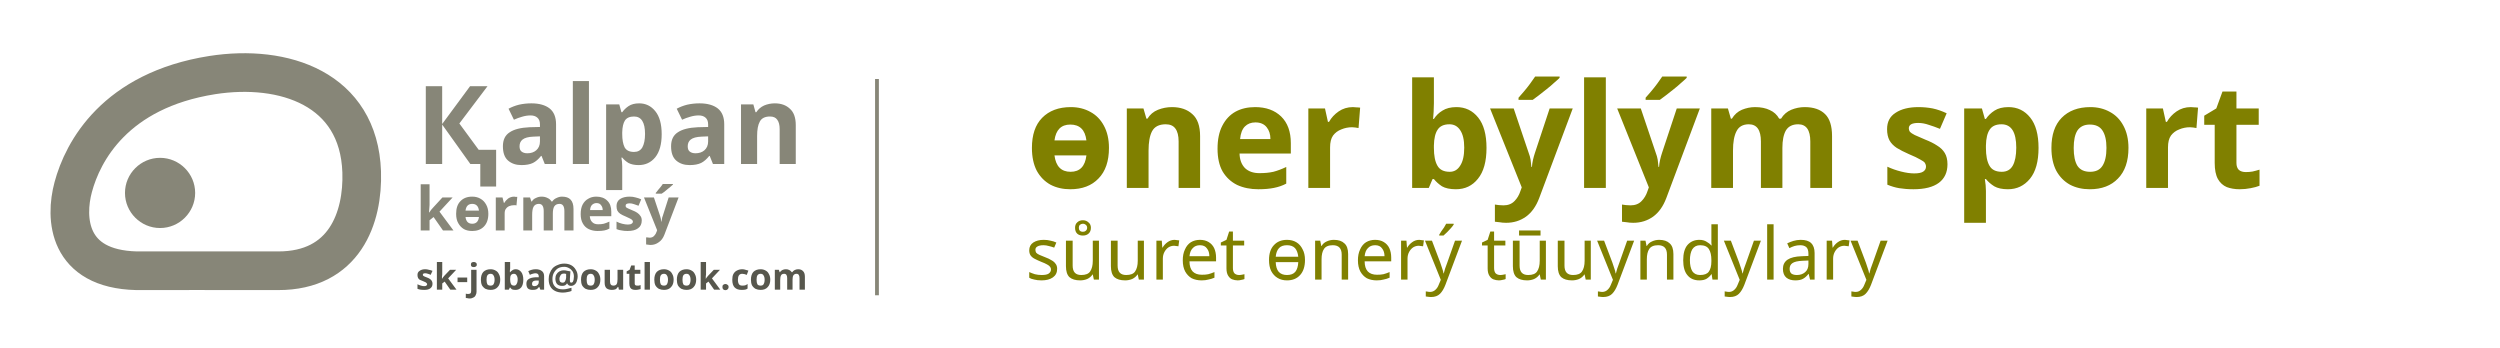
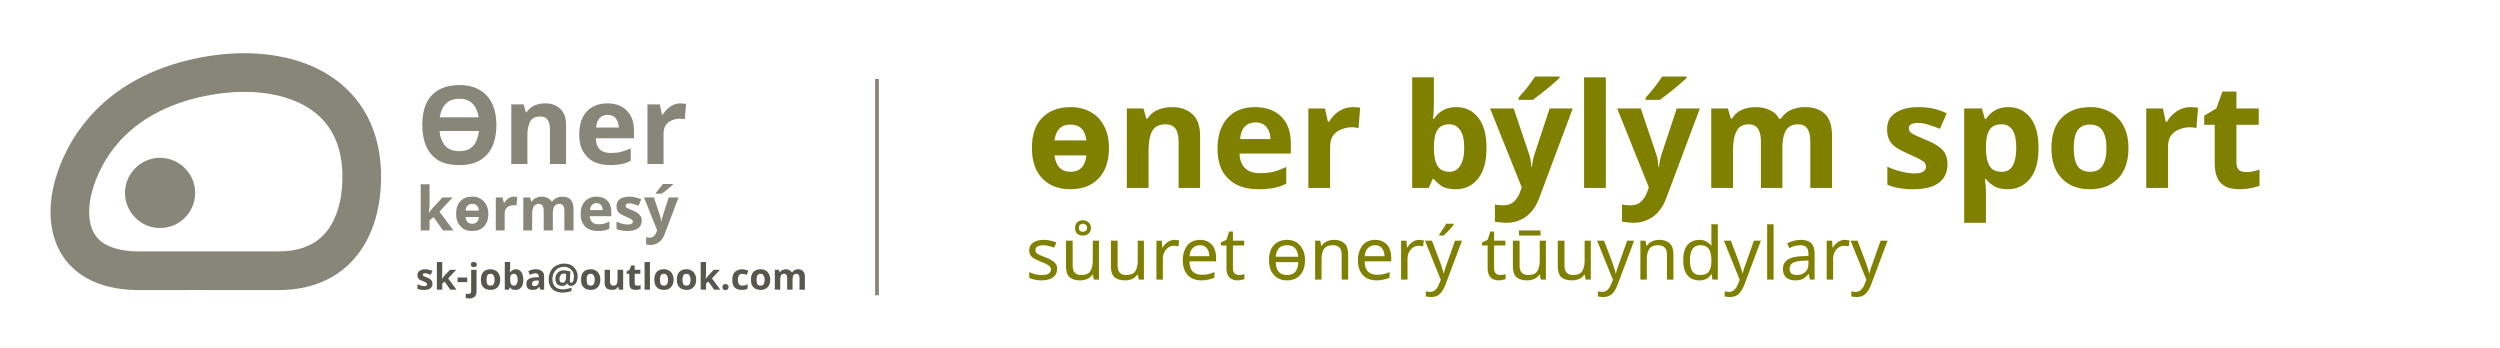
<svg xmlns="http://www.w3.org/2000/svg" width="550" height="76.358" viewBox="0 0 145.521 20.203" version="1.1" id="svg4436">
  <defs id="defs4433">
    <style type="text/css" id="style4624">
    .str0 {stroke:#6B470F;stroke-width:341.67;stroke-miterlimit:22.926}
    .fil0 {fill:none}
    .fil1 {fill:#6B470F}
   </style>
  </defs>
  <g id="layer1">
    <rect style="display:inline;fill:none;fill-opacity:1;stroke:none;stroke-width:1.487;stroke-miterlimit:4;stroke-dasharray:none;stroke-opacity:1" id="rect154481" width="121.444" height="20.203" x="0.234" y="0.234" />
    <path d="m 12.351,4.371 c -5.65,0.892 -7.533,4.441 -8.089,6.522 -0.486,1.804 -0.347,4.768 3.687,4.867 1.309,0 5.115,-0.008 8.237,0 3.876,0.008 4.956,-3.093 4.867,-5.759 -0.17,-4.842 -4.527,-6.283 -8.703,-5.63 z" style="display:inline;fill:none;stroke:#878678;stroke-width:2.25;stroke-linecap:butt;stroke-linejoin:miter;stroke-dasharray:none;stroke-opacity:1" id="path982-7" />
    <path d="m 7.275,11.23 c 0,-1.124 0.918,-2.043 2.042,-2.043 1.124,0 2.043,0.918 2.043,2.043 0,1.124 -0.918,2.043 -2.043,2.043 -1.124,0 -2.042,-0.918 -2.042,-2.043 z" style="display:inline;fill:#878678;fill-opacity:1;fill-rule:evenodd;stroke-width:1.058" id="path984-5" />
    <text xml:space="preserve" style="font-style:normal;font-variant:normal;font-weight:normal;font-stretch:normal;font-size:12.7px;line-height:0;font-family:sans-serif;-inkscape-font-specification:sans-serif;display:inline;fill:#878678;fill-opacity:1;stroke:none;stroke-width:1.058;stroke-miterlimit:4;stroke-dasharray:none" x="24.207" y="9.544" id="text2286">
-       <tspan style="font-style:normal;font-variant:normal;font-weight:bold;font-stretch:normal;font-size:6.35px;line-height:0.7;font-family:sans-serif;-inkscape-font-specification:'sans-serif Bold';fill:#878678;fill-opacity:1;stroke-width:1.058;stroke-miterlimit:4;stroke-dasharray:none" id="tspan56229" x="24.207" y="9.544">Қalpan</tspan>
+       <tspan style="font-style:normal;font-variant:normal;font-weight:bold;font-stretch:normal;font-size:6.35px;line-height:0.7;font-family:sans-serif;-inkscape-font-specification:'sans-serif Bold';fill:#878678;fill-opacity:1;stroke-width:1.058;stroke-miterlimit:4;stroke-dasharray:none" id="tspan56229" x="24.207" y="9.544">Өner</tspan>
      <tspan style="font-style:normal;font-variant:normal;font-weight:bold;font-stretch:normal;font-size:3.528px;line-height:0.6;font-family:sans-serif;-inkscape-font-specification:'sans-serif Bold';fill:#878678;fill-opacity:1;stroke-width:1.058;stroke-miterlimit:4;stroke-dasharray:none" id="tspan28353" x="24.207" y="13.416">kөrmesý</tspan>
      <tspan x="24.207" y="16.857" style="font-style:normal;font-variant:normal;font-weight:bold;font-stretch:normal;font-size:2.117px;line-height:0.3;font-family:sans-serif;-inkscape-font-specification:'sans-serif Bold';opacity:0.216;fill:#57574d;fill-opacity:1;stroke-width:1.058;stroke-miterlimit:4;stroke-dasharray:none" id="tspan2257">sk-joba@outlook.com</tspan>
    </text>
    <g id="Layer1063-5" transform="matrix(0.2645833,0,0,0.2645833,29.53372,-60.20745)">
      <path d="m 95.111,341.114 v 9.6 h 9.6 v -9.6 z" style="fill:#6b470f;fill-rule:evenodd;stroke:#ffcb00;stroke-width:0.567;stroke-linecap:butt;stroke-linejoin:miter;stroke-dasharray:none" id="path1115-0" />
      <path d="m 95.111,328.514 v 9.6 h 9.6 v -9.6 z" style="fill:#c6b93a;fill-rule:evenodd;stroke:#ffec00;stroke-width:0.567;stroke-linecap:butt;stroke-linejoin:miter;stroke-dasharray:none" id="path1117-8" />
      <path d="m 95.111,365.998 v 9.6 h 9.6 v -9.6 z" style="fill:#b1ad81;fill-rule:evenodd;stroke:#ffcb00;stroke-width:0.567;stroke-linecap:butt;stroke-linejoin:miter;stroke-dasharray:none" id="path1119-0" />
      <path d="m 95.111,353.665 v 9.6 h 9.6 v -9.6 z" style="fill:#878678;fill-rule:evenodd;stroke:#ffcb00;stroke-width:0.567;stroke-linecap:butt;stroke-linejoin:miter;stroke-dasharray:none" id="path1121-4" />
      <path d="m 95.007,316.666 v 9.6 h 9.6 v -9.6 z" style="fill:#57574d;fill-rule:evenodd;stroke:#ffcb00;stroke-width:0.567;stroke-linecap:butt;stroke-linejoin:miter;stroke-dasharray:none" id="path1123-1" />
    </g>
    <text xml:space="preserve" style="font-style:normal;font-variant:normal;font-weight:normal;font-stretch:normal;font-size:12.7px;line-height:0.4;font-family:sans-serif;-inkscape-font-specification:sans-serif;display:inline;fill:#878678;fill-opacity:1;stroke:none;stroke-width:1.058;stroke-miterlimit:4;stroke-dasharray:none" x="59.693" y="10.939" id="text2286-8">
      <tspan id="tspan21764-5" x="59.693" y="10.939" style="font-style:normal;font-variant:normal;font-weight:bold;font-stretch:normal;font-size:8.467px;font-family:sans-serif;-inkscape-font-specification:'sans-serif Bold';fill:#808000;fill-opacity:1;stroke-width:1.058;stroke-miterlimit:4;stroke-dasharray:none">өner býlým sport</tspan>
      <tspan x="59.693" y="16.272" style="font-style:normal;font-variant:normal;font-weight:normal;font-stretch:normal;font-size:4.233px;font-family:sans-serif;-inkscape-font-specification:sans-serif;fill:#808000;fill-opacity:1;stroke-width:1.058;stroke-miterlimit:4;stroke-dasharray:none" id="tspan73232-0">sůuret өnerý tūuyndylary</tspan>
    </text>
    <path style="fill:none;stroke:#878678;stroke-width:0.222px;stroke-linecap:butt;stroke-linejoin:miter;stroke-opacity:1" d="m 51.047,4.597 c 0,12.459 0,12.589 0,12.589" id="path111900" />
  </g>
</svg>
